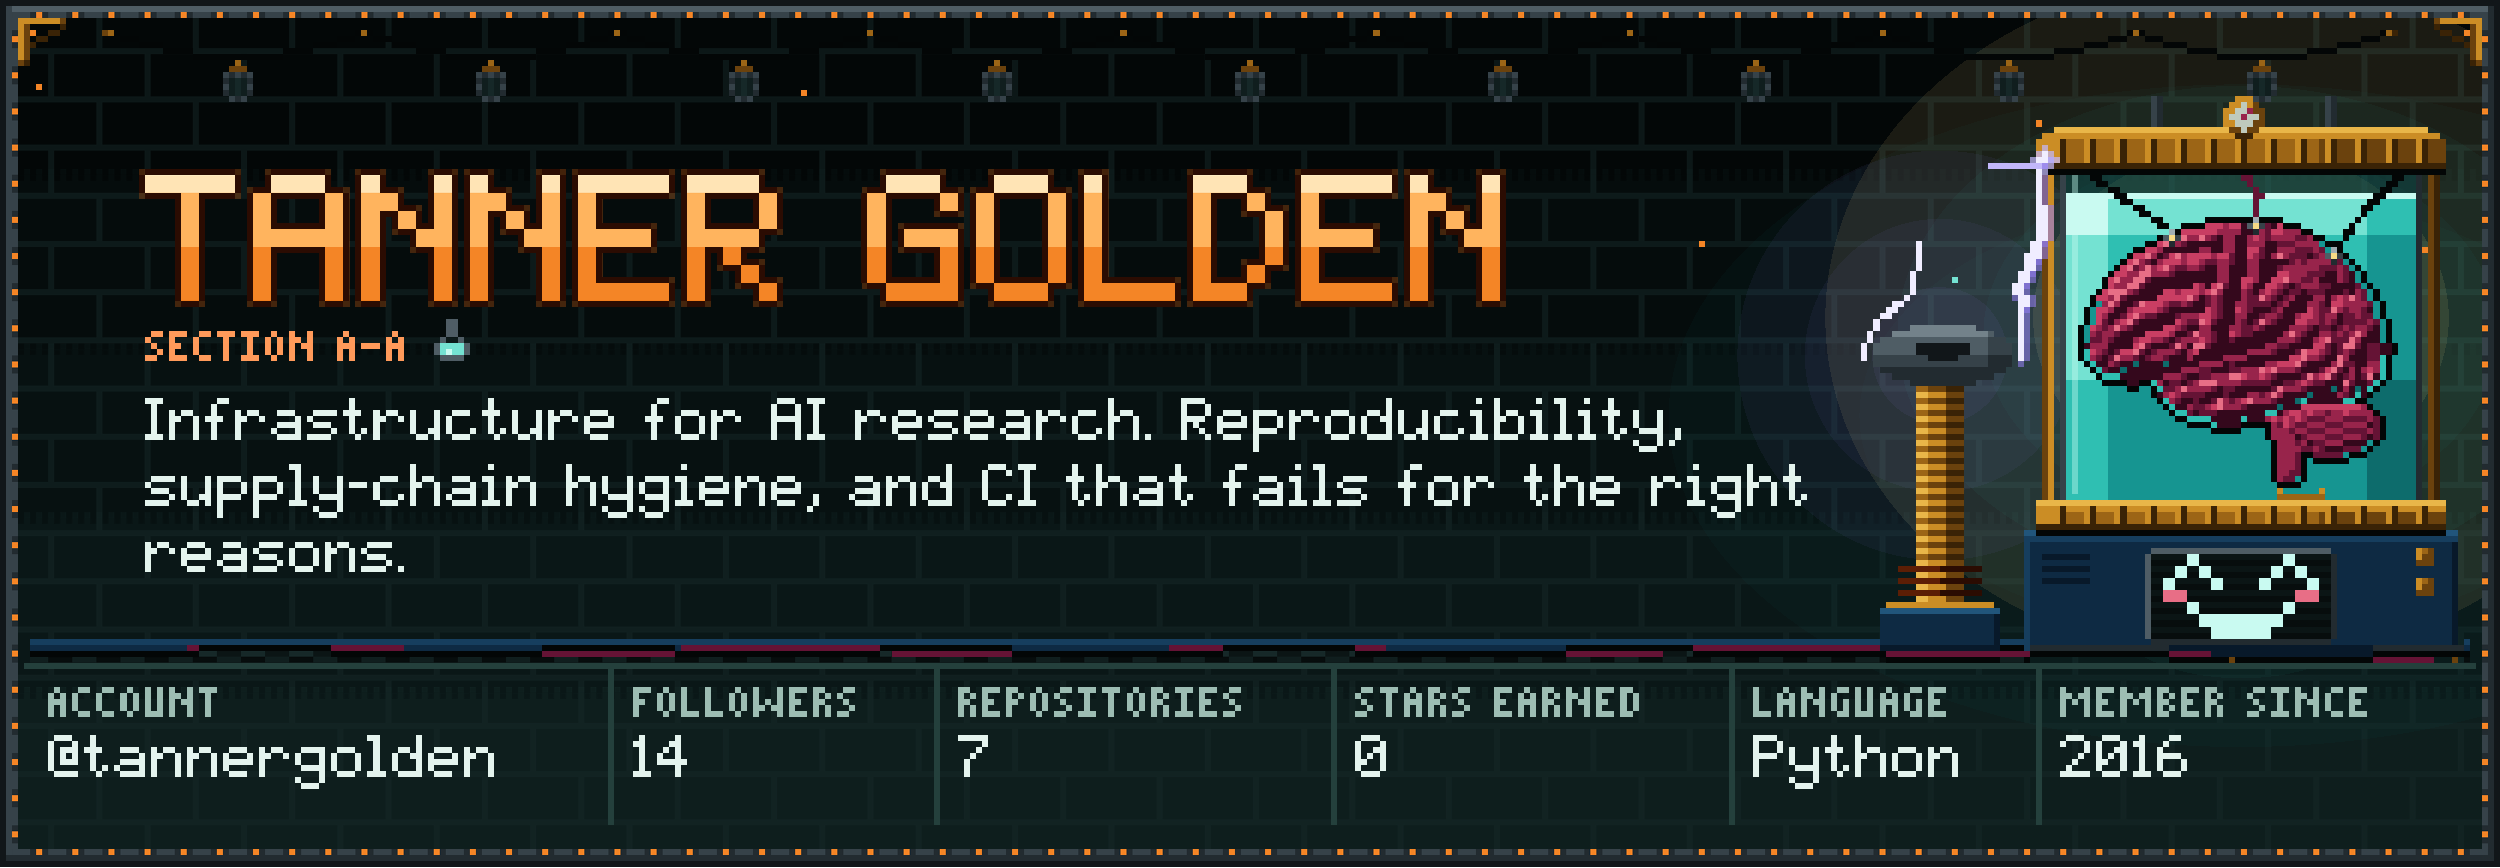
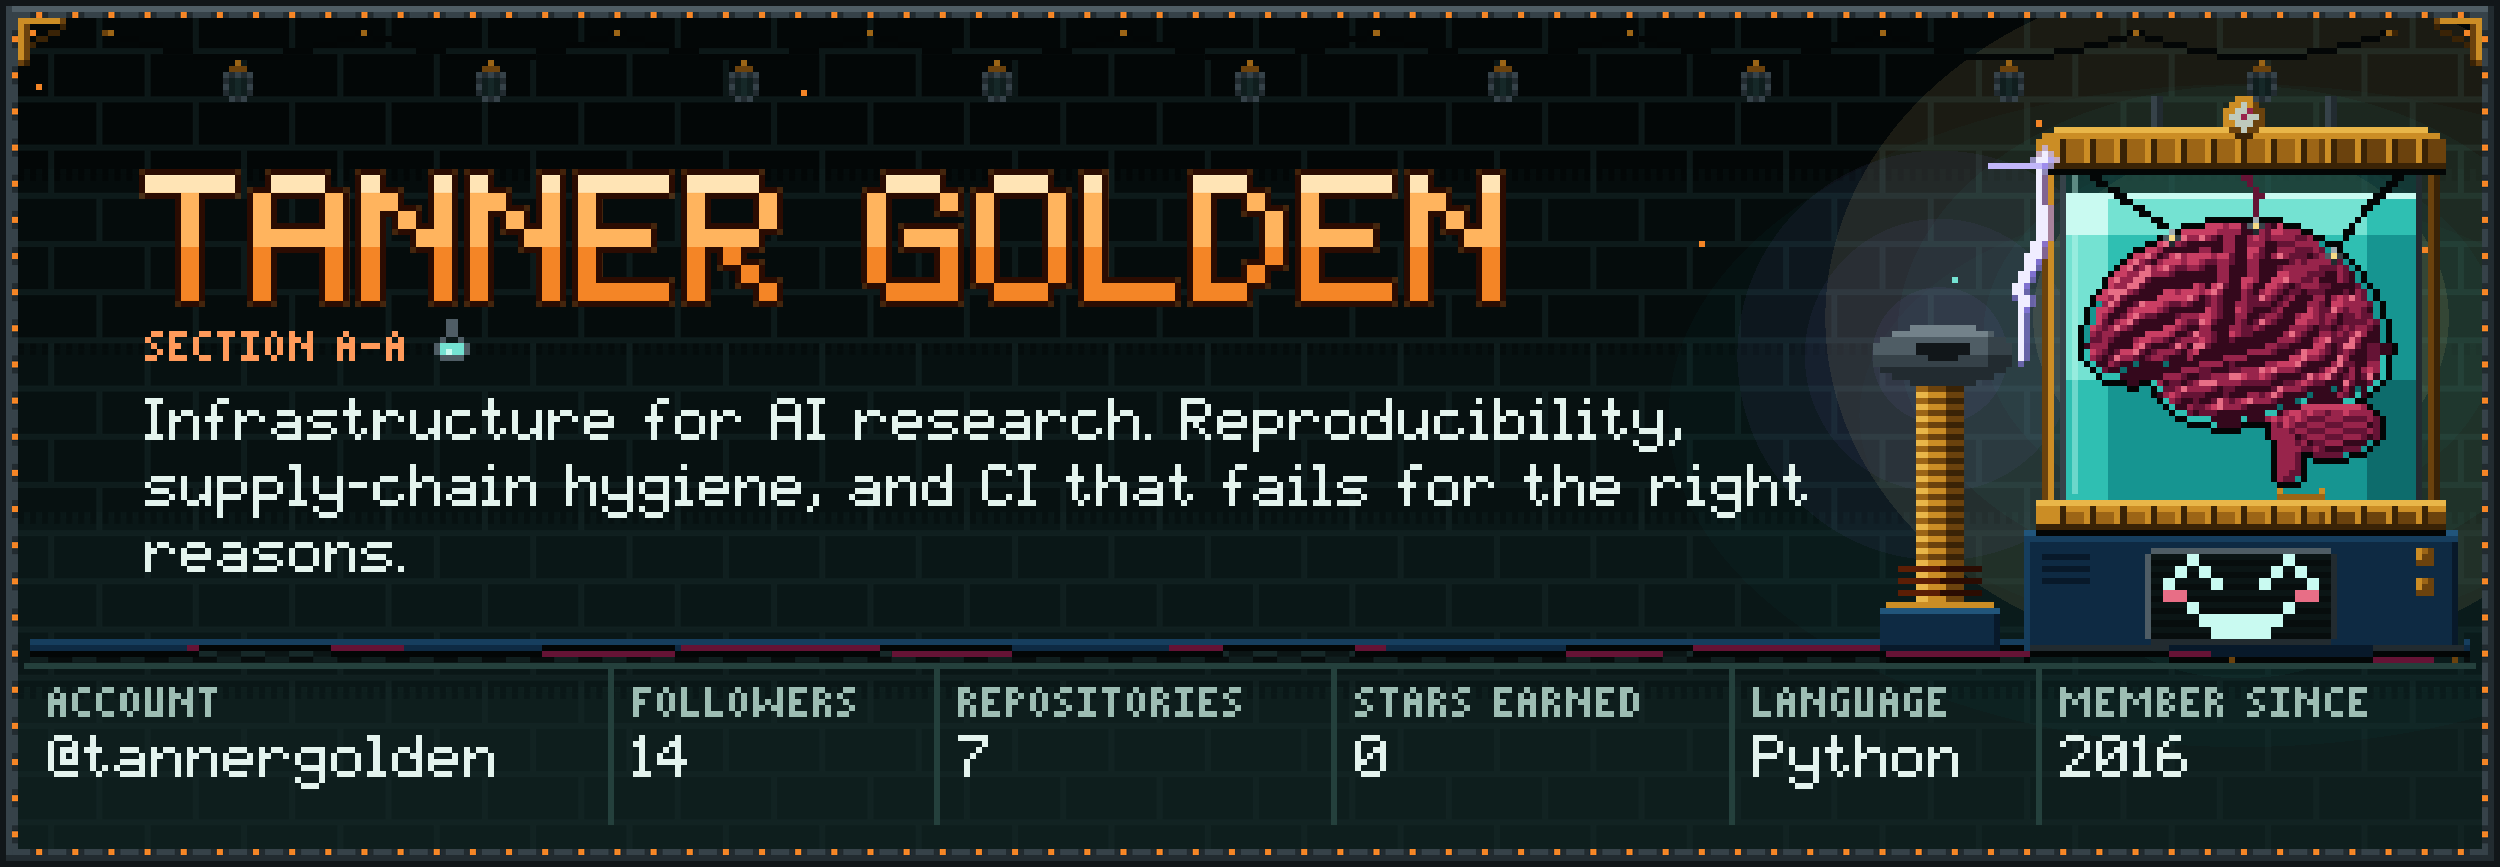
<svg xmlns="http://www.w3.org/2000/svg" width="830" height="288" viewBox="0 0 830 288" role="img" aria-labelledby="t d" shape-rendering="crispEdges">
  <g transform="scale(2)">
    <defs>
      <pattern id="pk1" y="28" width="2" height="2" patternUnits="userSpaceOnUse">
        <rect width="1" height="1" fill="#050C0C" />
        <rect x="1" y="1" width="1" height="1" fill="#030707" />
      </pattern>
      <pattern id="pk2" y="57" width="2" height="2" patternUnits="userSpaceOnUse">
        <rect width="1" height="1" fill="#071111" />
        <rect x="1" y="1" width="1" height="1" fill="#050C0C" />
      </pattern>
      <pattern id="pk3" y="85" width="2" height="2" patternUnits="userSpaceOnUse">
        <rect width="1" height="1" fill="#0A1717" />
        <rect x="1" y="1" width="1" height="1" fill="#071111" />
      </pattern>
      <pattern id="pk4" y="114" width="2" height="2" patternUnits="userSpaceOnUse">
        <rect width="1" height="1" fill="#0E1E1D" />
        <rect x="1" y="1" width="1" height="1" fill="#0A1717" />
      </pattern>
      <pattern id="pt" width="16" height="16" patternUnits="userSpaceOnUse">
        <path stroke="#162828" d="M0 .5h16M0 8.5h16M.5 0v8M8.5 8v8" />
      </pattern>
      <pattern id="frh" width="6" height="1" patternUnits="userSpaceOnUse">
        <path stroke="#222B30" d="M1 .5h1m3 0h1" />
        <path stroke="#364249" d="M2 .5h3" />
        <path stroke="#F48526" d="M0 .5h1" />
      </pattern>
      <pattern id="frv" width="1" height="6" patternUnits="userSpaceOnUse">
        <path stroke="#222B30" d="M0 1.5h1m-1 4h1" />
        <path stroke="#364249" d="M.5 2v3" />
        <path stroke="#F48526" d="M0 .5h1" />
      </pattern>
      <g id="q0">
        <path stroke="#030606" d="M1 .5h1m39 0h1m-40 1h3m33 0h3m-36 1h4m25 0h4m-29 1h5m15 0h5m-20 1h15" />
      </g>
      <g id="q1">
        <path stroke="#101E1E" d="M-.5 3v3m2-3v3" />
        <path stroke="#162828" d="M.5 3v3" />
        <path stroke="#222B30" d="M-1 2.5h1m1 0h1m-4 1h1m3 0h1m-5 2h1m3 0h1m-3 1h1" />
        <path stroke="#364249" d="M-2 2.5h1m1 0h1m1 0h1m-5 2h1m3 0h1m-4 2h1m1 0h1" />
        <path stroke="#6B420D" d="M-1 1.5h3" />
        <path stroke="#9C6516" d="M0 .5h1" />
      </g>
      <path id="q2" d="M0 .5h5m-2.5 .5v6" />
      <path id="q3" d="M1 .5h3m-3.5 .5v2m4-2v2m-4.5 .5h5m-4.5 .5v3m4-3v3" />
      <path id="q4" d="M0 .5h1m3.5-.5v3m-4.5-1.5h2m-1.5 .5v5m1.5-4.5h1m0 1h2m-.5 .5v3" />
      <path id="q5" d="M0 .5h5m-4.5 .5v2m-.5 .5h4m-3.5 .5v2m-.5 .5h5" />
      <path id="q6" d="M0 .5h4m-3.5 .5v2m4-2v2m-4.5 .5h4m-3.5 .5v3m1.5-2.5h1m0 1h1m0 1h1" />
      <path id="q7" d="M1 .5h3m-3.5 .5v5m3.5-4.5h1m-3 2h3m-.5 .5v2m-3.5 .5h4" />
      <path id="q8" d="M1 .5h3m-3.5 .5v5m4-5v5m-3.5 .5h3" />
      <path id="q9" d="M.5 0v6m-.5 .5h5" />
      <path id="q10" d="M0 .5h3m-2.5 .5v5m2.5-4.5h1m.5 .5v3m-1.5 .5h1m-4 1h3" />
      <pattern id="panixie3n" width="4" height="7" patternUnits="userSpaceOnUse">
        <path fill="#FFE4B5" d="M0 0h4v1h-4z" />
        <path fill="#FFB45E" d="M0 1h4v1h-4zM0 2h4v1h-4zM0 3h4v1h-4z" />
        <path fill="#F48526" d="M0 4h4v1h-4zM0 5h4v1h-4zM0 6h4v1h-4z" />
      </pattern>
      <path id="q12" stroke-width="1.67" d="M-.33 .5h5.67m-3.67 1h1.67m-1.67 1h1.67m-1.67 1h1.67m-1.67 1h1.67m-1.67 1h1.67m-1.67 1h1.67" />
      <path id="q13" stroke-width="1.67" d="M.67 .5h3.67m-4.67 1h1.67m2.33 0h1.67m-5.67 1h1.67m2.33 0h1.67m-5.67 1h5.67m-5.67 1h1.67m2.33 0h1.67m-5.67 1h1.67m2.33 0h1.67m-5.67 1h1.67m2.33 0h1.67" />
      <path id="q14" stroke-width="1.67" d="M-.33 .5h1.67m2.33 0h1.67m-5.67 1h2.67m1.33 0h1.67m-5.67 1h1.67m.33 0h1.67m.33 0h1.67m-5.67 1h1.67m1.33 0h2.67m-5.67 1h1.67m2.33 0h1.67m-5.67 1h1.67m2.33 0h1.67m-5.67 1h1.67m2.33 0h1.67" />
      <path id="q15" stroke-width="1.67" d="M-.33 .5h5.67m-5.67 1h1.67m-1.67 1h1.67m-1.67 1h4.67m-4.67 1h1.67m-1.67 1h1.67m-1.67 1h5.67" />
      <path id="q16" stroke-width="1.67" d="M-.33 .5h4.67m-4.67 1h1.67m2.33 0h1.67m-5.67 1h1.67m2.33 0h1.67m-5.67 1h4.67m-4.67 1h1.67m.33 0h1.67m-3.67 1h1.67m1.33 0h1.67m-4.67 1h1.67m2.33 0h1.67" />
      <path id="q17" stroke-width="1.67" d="M.67 .5h3.67m-4.67 1h1.67m2.33 0h1.67m-5.67 1h1.67m-1.67 1h1.67m.33 0h3.67m-5.67 1h1.67m2.33 0h1.67m-5.67 1h1.67m2.33 0h1.67m-4.67 1h4.67" />
      <path id="q18" stroke-width="1.67" d="M.67 .5h3.67m-4.67 1h1.67m2.33 0h1.67m-5.67 1h1.67m2.33 0h1.67m-5.67 1h1.67m2.33 0h1.67m-5.67 1h1.67m2.33 0h1.67m-5.67 1h1.67m2.33 0h1.67m-4.67 1h3.67" />
      <path id="q19" stroke-width="1.67" d="M-.33 .5h1.67m-1.67 1h1.67m-1.67 1h1.67m-1.67 1h1.67m-1.67 1h1.67m-1.67 1h1.67m-1.67 1h5.67" />
      <path id="q20" stroke-width="1.67" d="M-.33 .5h3.67m-3.67 1h1.67m1.33 0h1.67m-4.67 1h1.67m2.33 0h1.67m-5.67 1h1.67m2.33 0h1.67m-5.67 1h1.67m2.33 0h1.67m-5.67 1h1.67m1.33 0h1.67m-4.67 1h3.67" />
      <path id="q21" d="M1 .5h2m-3 1h1m0 1h1m0 1h1m-3 1h2" />
      <path id="q22" d="M0 .5h3m-3 1h1m-1 1h2m-2 1h1m-1 1h3" />
      <path id="q23" d="M1 .5h2m-2.5 .5v3m.5 .5h2" />
      <path id="q24" d="M0 .5h3m-1.5 .5v4" />
      <path id="q25" d="M0 .5h3m-1.5 .5v3m-1.5 .5h3" />
      <path id="q26" d="M1 .5h1m-1.5 .5v3m2-3v3m-1.5 .5h1" />
      <path id="q27" d="M0 .5h1m2.5-.5v2m-3.5-.5h2m-1.5 .5v3m1.5-2.5h2m-.5 .5v2" />
      <path id="q28" d="M1 .5h1m-2 1h1m1 0h1m-3 1h3m-2.5 .5v2m2-2v2" />
      <path id="q29" d="M0 2.5h3" />
      <path id="q30" d="M0 .5h3m-1.5 .5v5m-1.5 .5h3" />
      <path id="q31" d="M0 2.5h1m1 0h2m-4 1h2m2.5-.5v4m-4-3v3" />
      <path id="q32" d="M2 .5h2m-2.5 .5v2m-1.5 .5h3m-1.5 .5v3" />
      <path id="q33" d="M0 2.5h1m1 0h2m-4 1h2m2 0h1m-4.5 .5v3" />
      <path id="q34" d="M1 2.5h3m0 1h1m-4 1h4m-5 1h1m3 0h1m-4 1h4" />
      <path id="q35" d="M1 2.5h4m-5 1h1m0 1h3m0 1h1m-5 1h4" />
      <path id="q36" d="M1.5 0v2m-1.5 .5h3m-1.5 .5v3m1.5-.5h1m-2 1h1" />
      <path id="q37" d="M.5 2v4m4-4v3m-1.5 .5h2m-4 1h2m1 0h1" />
      <path id="q38" d="M1 2.5h3m-3.5 .5v3m3.5-.5h1m-4 1h3" />
      <path id="q39" d="M1 2.5h3m-4 1h1m3 0h1m-5 1h5m-5 1h1m0 1h3" />
      <path id="q40" d="M1 2.5h3m-3.5 .5v3m4-3v3m-3.5 .5h3" />
      <path id="q41" d="M.5 0v3m1.5-.5h2m-4 1h2m2.5-.5v4m-4-3v3" />
      <path id="q42" d="M0 6.5h1" />
      <path id="q43" d="M0 2.5h4m-3.5 .5v2m4-2v2m-4.5 .5h4m-3.5 .5v3" />
      <path id="q44" d="M4.5 0v3m-3.5-.5h2m-2.5 .5v3m2.5-2.5h2m-.5 .5v2m-3.5 .5h4" />
      <path id="q45" d="M1 .5h1m-2 2h2m-.5 .5v3m-1.5 .5h3" />
      <path id="q46" d="M.5 0v3m1.5-.5h2m-4 1h2m2.5-.5v3m-4-2v2m-.5 .5h4" />
      <path id="q47" d="M0 .5h2m-.5 .5v5m-1.5 .5h3" />
      <path id="q48" d="M.5 2v3m4-3v3m-3.5 .5h4m-.5 .5v2m-4.5-.5h1m0 1h3" />
      <path id="q49" d="M1.5 5v2m-1.5 .5h1" />
      <path id="q50" d="M0 3.5h3" />
      <path id="q51" d="M1 2.5h4m-4.5 .5v2m4-2v2m-3.5 .5h4m-.5 .5v2m-4.5-.5h1m0 1h3" />
      <path id="q52" d="M1 .5h3m-3.5 .5v5m3.5-4.5h1m-1 4h1m-4 1h3" />
      <g id="q53">
        <path stroke="#C9FAF1" d="M2 .5h1m7 0h1m-10 1h1m1 0h1m5 0h1m1 0h1m-12 1h1m3 0h1m3 0h1m3 0h1m-11 2h1m7 0h1m-8 1h7m-6 1h5" />
        <path stroke="#E86E86" d="M0 3.5h2m9 0h2" />
      </g>
      <pattern id="pf" width="8" height="2" patternUnits="userSpaceOnUse">
        <path stroke="#162828" d="M0 .5h4" />
        <path stroke="#0B1515" d="M4 .5h4" />
        <path stroke="#070D0D" d="M0 1.5h4" />
        <path stroke="#101E1E" d="M4 1.5h4" />
      </pattern>
      <path id="q55" d="M.5 0v4m2-4v4m-2.5 .5h3" />
      <path id="q56" d="M1 .5h3m-3.5 .5v5m3.5-4.5h1m-3 1h3m-3 1h1m1 0h1m-3 1h3m-4 2h4" />
      <path id="q57" d="M0 .5h3m-3 1h1m-1 1h2m-1.5 .5v2" />
      <path id="q58" d="M.5 0v4m-.5 .5h3" />
      <path id="q59" d="M.5 0v3m4-3v3m-2.5-.5h1m-3 1h2m1 0h2m-5 1h1m3 0h1" />
      <path id="q60" d="M0 .5h2m-2 1h1m1 0h1m-3 1h2m-1.5 .5v2m2-2v2" />
      <path id="q61" d="M1 .5h1m-2 1h2m-.5 .5v4m-1.5 .5h3" />
      <path id="q62" d="M3 .5h1m-2 1h2m-3 1h1m1.5-.5v2m-3.5-.5h1m-1 1h5m-1.5 .5v2" />
      <path id="q63" d="M0 .5h2m-2 1h1m1 0h1m-3 1h2m-1.5 .5v2" />
      <path id="q64" d="M0 .5h5m-1 1h1m-2 1h1m-2 1h1m-1.5 .5v3" />
      <path id="q65" d="M0 .5h2m-1.5 .5v3m2-3v3m-2.5 .5h2" />
      <path id="q66" d="M1 .5h3m-3.5 .5v3m3.5-2.5h1m-2 1h2m-3 1h1m1.5-.5v3m-4.5-1.5h2m-2 1h1m0 1h3" />
      <path id="q67" d="M1 .5h2m-2.5 .5v3m2-2v2m-1.5 .5h2" />
      <path id="q68" d="M0 .5h4m-3.5 .5v2m4-2v2m-4.5 .5h4m-3.5 .5v3" />
      <path id="q69" d="M0 .5h1m3 0h1m-5 1h2m1 0h2m-4.5 .5v3m1.5-2.5h1m1.5-.5v3" />
      <path id="q70" d="M0 .5h2m-2 1h1m1 0h1m-3 1h2m-2 1h1m1 0h1m-3 1h2" />
      <path id="q71" d="M1 .5h3m-4 1h1m3.5-.5v2m-1.5 .5h1m-2 1h1m-2 1h1m-2 1h5" />
      <path id="q72" d="M2 .5h2m-3 1h1m-2 1h1m-1 1h4m-3.5 .5v2m4-2v2m-3.5 .5h3" />
    </defs>
    <rect y="0" width="415" height="29" fill="#030707" />
    <rect y="29" width="415" height="29" fill="#050C0C" />
    <rect y="58" width="415" height="28" fill="#071111" />
    <rect y="86" width="415" height="29" fill="#0A1717" />
    <rect y="115" width="415" height="29" fill="#0E1E1D" />
    <rect y="28" width="415" height="2" fill="url(#pk1)" />
    <rect y="57" width="415" height="2" fill="url(#pk2)" />
    <rect y="85" width="415" height="2" fill="url(#pk3)" />
    <rect y="114" width="415" height="2" fill="url(#pk4)" />
    <rect width="415" height="144" fill="url(#pt)" fill-opacity=".5" />
    <ellipse cx="372" cy="69" rx="95" ry="55" fill="#169591" fill-opacity=".04" />
    <ellipse cx="372" cy="69" rx="63.33" ry="36.67" fill="#169591" fill-opacity=".03" />
    <ellipse cx="372" cy="69" rx="31.67" ry="18.33" fill="#169591" fill-opacity=".04" />
    <ellipse cx="372" cy="52.8" rx="69" ry="57.04" fill="#F7DA86" fill-opacity=".1" />
    <ellipse cx="372" cy="52.8" rx="34.5" ry="28.52" fill="#F7DA86" fill-opacity=".11" />
    <ellipse cx="372" cy="55.5" rx="57" ry="41.25" fill="#2FBFB2" fill-opacity=".05" />
    <ellipse cx="372" cy="55.5" rx="42.75" ry="30.94" fill="#2FBFB2" fill-opacity=".04" />
    <ellipse cx="372" cy="55.5" rx="28.5" ry="20.62" fill="#2FBFB2" fill-opacity=".05" />
    <ellipse cx="372" cy="55.5" rx="14.25" ry="10.31" fill="#2FBFB2" fill-opacity=".07" />
    <ellipse cx="372" cy="99" rx="24" ry="13.6" fill="#2FBFB2" fill-opacity=".05" />
    <ellipse cx="372" cy="99" rx="12" ry="6.8" fill="#2FBFB2" fill-opacity=".05" />
    <ellipse cx="322" cy="59" rx="33.6" ry="34" fill="#8F7BEA" fill-opacity=".06" />
    <ellipse cx="322" cy="59" rx="22.4" ry="22.67" fill="#8F7BEA" fill-opacity=".06" />
    <ellipse cx="322" cy="59" rx="11.2" ry="11.33" fill="#8F7BEA" fill-opacity=".07" />
    <path stroke="#74E2D2" d="M324 46.5h1" />
    <path stroke="#8F7BEA" d="M359 39.5h1" />
    <path stroke="#C2B7FA" d="M359 81.5h1" />
    <path stroke="#F48526" d="M6 14.5h1m126 1h1m204 5h1m-57 20h1m119 1h1" />
    <g stroke="#CC5C12" stroke-opacity=".32">
      <use href="#q12" transform="translate(24 29) scale(3)" />
      <use href="#q13" transform="translate(42 29) scale(3)" />
      <use href="#q14" transform="translate(60 29) scale(3)" />
      <use href="#q14" transform="translate(78 29) scale(3)" />
      <use href="#q15" transform="translate(96 29) scale(3)" />
      <use href="#q16" transform="translate(114 29) scale(3)" />
      <use href="#q17" transform="translate(144 29) scale(3)" />
      <use href="#q18" transform="translate(162 29) scale(3)" />
      <use href="#q19" transform="translate(180 29) scale(3)" />
      <use href="#q20" transform="translate(198 29) scale(3)" />
      <use href="#q15" transform="translate(216 29) scale(3)" />
      <use href="#q14" transform="translate(234 29) scale(3)" />
    </g>
    <rect x="0" y="0" width="415" height="1" fill="#111619" />
    <rect x="0" y="143" width="415" height="1" fill="#111619" />
    <rect x="0" y="0" width="1" height="144" fill="#111619" />
    <rect x="414" y="0" width="1" height="144" fill="#111619" />
    <rect x="1" y="1" width="413" height="1" fill="#4F5D65" />
    <rect x="1" y="1" width="1" height="142" fill="#364249" />
    <rect x="1" y="142" width="413" height="1" fill="#222B30" />
    <rect x="413" y="1" width="1" height="142" fill="#222B30" />
    <rect x="2" y="2" width="411" height="1" fill="url(#frh)" />
    <rect x="2" y="141" width="411" height="1" fill="url(#frh)" />
    <rect x="2" y="3" width="1" height="138" fill="url(#frv)" />
    <rect x="412" y="3" width="1" height="138" fill="url(#frv)" />
    <rect x="5" y="108" width="308" height="2" fill="url(#pf)" />
    <rect x="332" y="108" width="4" height="2" fill="url(#pf)" />
    <rect x="409" y="108" width="1" height="2" fill="url(#pf)" />
    <rect x="5" y="107" width="308" height="1" fill="#0E2A43" />
    <rect x="332" y="107" width="4" height="1" fill="#0E2A43" />
    <rect x="409" y="107" width="1" height="1" fill="#0E2A43" />
    <rect x="5" y="106" width="308" height="1" fill="#163E5E" />
    <rect x="332" y="106" width="4" height="1" fill="#163E5E" />
    <rect x="409" y="106" width="1" height="1" fill="#163E5E" />
    <path fill="#0E2A43" d="M337 90h70v1h-70zm0 1h20v1h-20zm50 0h14v1h-14zm17 0h3v3h-3zm-67 1h2v1h-2zm10 0h9v1h-9zm41 0h13v2h-13zm-51 1h19v1h-19zm0 1h2v1h-2zm10 0h9v1h-9zm41 0h19v2h-19zm-51 1h19v1h-19zm0 1h2v1h-2zm10 0h9v1h-9zm41 0h13v3h-13zm16 0h3v3h-3zm-67 1h19v9h-19zm51 2h19v7h-19zm-76 3h19v5h-19zm25 4h20v1h-20zm50 0h20v1h-20z" />
    <path fill="#169591" d="M393 39h8v8h-8zm-8 1h1v1h-1zm1 1h1v1h-1zm3 2h1v1h-1zm1 1h1v1h-1zm1 1h1v2h-1zm1 2h1v1h-1zm2 0h7v1h-7zm-1 1h1v2h-1zm2 0h6v2h-6zm-47 2h1v1h-1zm46 0h1v3h-1zm2 0h5v3h-5zm-49 1h1v3h-1zm48 2h1v4h-1zm2 0h4v4h-4zm-51 1h1v3h-1zm52 3h3v2h-3zm-1 2h4v4h-4zm-47 5h3v1h-3zm5 0h2v1h-2zm-5 1h7v1h-7zm0 1h8v1h-8zm0 1h9v1h-9zm0 1h10v1h-10zm0 1h11v1h-11zm0 1h13v1h-13zm0 1h17v1h-17zm22 0h4v1h-4zm-22 1h26v1h-26zm0 1h27v7h-27zm43 0h1v1h-1zm-1 1h1v1h-1zm-3 1h1v1h-1zm-6 1h1v1h-1zm7 0h3v1h-3zm-7 1h10v3h-10zm-2 2h1v1h-1zm-31 1h28v3h-28zm32 0h11v1h-11zm-3 1h6v1h-6zm7 0h7v2h-7z" />
+     <path fill="#F0EDFF" d="M339 25h1v1h-1zm-1 1h3v1h-3zm1 1h1v1h-1zm-1 1h1v6h-1zm0 6h2v6h-2zm-1 6h2v2h-2zm-1 2h3v1h-3zm0 1h2v2h-2zm-1 2h2v2h-2zm-1 2h2v2h-2zm1 2h2v2h-2zm0 2h1v9h-1z" />
    <path stroke="#030606" d="M339 28.5h67m-59 1h2m48 0h2m-51 1h2m46 0h2m-48 1h2m43 0h2m-46 1h2m41 0h2m-44 1h2m39 0h2m-41 1h2m36 0h2m-39 1h2m35 0h1m-36 1h2m7 0h8m1 0h4m12 0h1m-34 1h2m2 0h4m13 0h3m8 0h1m-30 1h1m20 0h2m5 0h2m-33 1h1m25 0h2m3 0h1m-34 1h2m28 0h3m-35 1h2m32 0h1m-36 1h1m35 0h1m-38 1h1m37 0h1m-40 1h1m39 0h1m-42 1h1m41.5-.5v2m-43-1v2m43.5-.5h1m-46 1h1m45.5-.5v2m-47-1v2m48-1v3m-49-2v3m50-1v4m-51-3v6m52-3v2m-1 0v4m-50.5-2.5h1m0 1h1m0 1h1m0 1h4m2 0h2m38 0h1m-43 1h2m2.5-.5v2m36.5-1.5h1m-2 1h1m-36 1h1m32 0h2m-34 1h1m33 0h1m-34 1h1m33 0h1m-34 1h2m32.5-.5v4m-32.5-2.5h4m5 0h5m-10 1h5m4.5-.5v2m1 0v7m16.5-6.5h1m-2 1h1m-12 1h2m6 0h3m-10.5 .5v4m1.5-3.5h6m-12 4h4m-44 8h68m-373 19h22m35 0h22m34 0h22m35 0h22m35 0h21m51 0h4m-331 1h28m22 0h35m22 0h34m22 0h35m22 0h35m21 0h32m24 0h23m34 0h16m-97 1h19m4 0h1m23 0h10m1 0h23" />
    <path stroke="#070D0D" d="M357 93.5h30m-30 2h30m-30 2h30m-30 2h30m-30 2h30m-30 2h30m-30 2h30" />
    <path stroke="#08192A" d="M407.5 90v17m-68.5-14.5h8m-8 2h8m-8 2h8m-15.5 5.5v5m-19.5 .5h20m28 0h34m-27 1h27" />
    <path stroke="#08474A" stroke-opacity=".48" d="M343 29.5h4m2 0h23m2 0h23m2 0h2m-58 1h5m2 0h23m1 0h22m2 0h3m-58 1h7m2 0h22m1 0h20m2 0h4" />
    <path stroke="#0B1515" d="M357 92.5h30m-30 2h30m-30 2h30m-30 2h30m-30 2h30m-30 2h30m-30 2h30" />
    <path stroke="#0D6C6C" d="M354 60.5h1m4 0h1m-8 1h1m43 2h5m-14 1h1m3 0h1m3 0h6m-18 1h1m10 0h7m-20 1h1m11 0h8m-23 1h1m15 0h7m-6 1h6m-5 1h5m-5 1h5m-5 1h5m-5 1h5m-6 1h6m-7 1h7m-8 1h8m-8 1h8m-8 1h8m-8 1h8m-8 1h8m-8 1h8m-8 1h8m-8 1h8" />
    <path stroke="#111619" d="M318 57.5h9m-9 1h9m-7 1h5" />
    <path stroke="#163E5E" d="M336 89.5h72m-71.5 .5v18" />
    <path stroke="#21557B" d="M336 88.5h2m68 0h2m-96 13h20" />
    <path stroke="#222B30" d="M358.5 16v5m29-5v5m14 8v54m-27.5-44.5h1m-15 2h1m26 3h1m-58 16h4m-4 1h4m-22 1h21m-19 1h17m-14 1h11m59.5 28.5v14m-30.5 .5h30m-50 1h23m34 0h15" />
    <path stroke="#24403C" d="M4 110.5h407m-309.5 .5v26m54-26v26m66-26v26m66-26v26m51-26v26" />
    <path stroke="#2B0C02" d="M322 94.5h7m-7 2h7m-7 2h7" />
    <path stroke="#2FBFB2" d="M395 33.5h6m-7 1h7m-8 1h8m-8 1h8m-8 1h8m-8 1h8m-51 1h8m28 0h3m1 0h3m-43 1h6m33 0h4m-43 1h4m35 0h4m-43 1h3m37 0h3m-43 1h2m39 0h2m-43 1h1m41 0h1m-46.5 13.5v2m49-1v4m-48.5-2.5h1m0 1h1m0 1h3m-9 1h6m8 0h1m36 0h1m-52 1h7m8 0h1m34 0h1m-51 1h7m41 0h1m-49 1h7m9 0h1m22 0h1m6 0h2m-48 1h7m10 0h1m-18 1h7m11 0h2m13 0h2m-35 1h7m13 0h4m5 0h1m-30 1h7m17 0h1m-25 1h7m-7 1h7m-7 1h7m-7 1h7m-7 1h7m-7 1h7m-7 1h7m-7 1h7m-7 1h7m-7 1h7m-7 1h7m-7 1h7" />
    <path stroke="#34081C" d="M372 37.5h1m4 0h1m-6 1h2m-6 1h1m2 0h2m-10 1h6m2 0h2m3 0h2m-19 1h6m2 0h2m2 0h2m3 0h2m-20 1h1m12 0h2m3 0h1m6 0h1m-27 1h1m13 0h2m2 0h5m-14 1h2m2 0h3m2 0h3m-17 1h7m2 0h3m2 0h3m8 0h2m2.5-.5v2m-33.5-.5h11m2 0h2m3 0h2m8 0h3m-32 1h8m2 0h1m3 0h2m2 0h2m4 0h1m6 0h4m-36 1h4m10 0h3m2 0h1m4 0h1m2 0h1m3 0h3m1 0h1m-38 1h5m7 0h1m3 0h3m6 0h1m2 0h3m2.5-.5v2m-34.5-.5h2m10 0h2m3 0h2m6 0h1m2 0h3m-32 1h2m7 0h6m3 0h2m3 0h3m2 0h4m10 0h1m-44 1h2m6 0h3m8 0h2m2 0h2m4 0h2m7.5-.5v2m-38.5-.5h1m4 0h6m7 0h3m2 0h1m4 0h3m-27 1h5m4 0h2m2 0h3m6 0h4m4 0h1m2 0h1m6 0h1m-43 1h4m5 0h2m5 0h2m4 0h5m4 0h2m8 0h2m-44 1h3m6 0h1m7 0h2m1 0h7m4 0h2m8 0h3m-49 1h1m3 0h4m3 0h3m3 0h1m3 0h9m4 0h4m3.5-.5v2m4.5-1.5h1m2 0h2m-47 1h1m5 0h1m5 0h1m2 0h8m5 0h3m10 0h2m2 0h2m-48 1h1m5 0h1m4 0h3m1 0h5m4 0h7m6 0h2m2 0h3m-45 1h2m2 0h2m1 0h4m1 0h5m4 0h1m1 0h5m7 0h4m4 0h2m-43 1h2m1 0h9m5 0h3m12 0h3m4 0h1m1.5-.5v2m-39.5-.5h7m4 0h2m13 0h4m6 0h1m5 0h1m-42 1h2m4 0h1m2 0h1m14 0h2m7 0h3m2 0h2m-25 1h1m2 0h6m6 0h4m1 0h1m1.5-.5v2m2-2v2m-34.5-.5h1m7 0h3m1 0h3m6 0h4m1 0h4m-26 1h2m1 0h2m11 0h3m2 0h6m-28 1h2m10 0h5m1 0h3m-18 1h1m3 0h8m2 0h1m-12 1h5m1 0h3m-8 1h4m21 0h1m-13 2h1m11 0h1m-11 1h1m5 0h4m-7 1h3" />
    <path stroke="#364249" d="M357.5 16v5m29-5v5m-44 8v54m32.5-45.5h1m-15 2h1m26 3h1m-59 14h3m-3 1h4m-4 1h4m-23 1h9m5 0h5m-19 1h19" />
    <path stroke="#3A2306" d="M10 4.5h1m393 0h1m-397 1h2m9 0h1m41 0h1m41 0h1m41 0h1m41 0h1m41 0h1m41 0h1m41 0h1m41 0h1m41 0h1m7 0h2m-401 1h2m399 0h2m-404 1h1m403 0h1m-406 3h1m405 0h1m-40 12h3m-31.5 .5v4m5-4v4m5-4v4m5-4v4m5-4v4m5-4v4m5-4v4m5-4v4m5-4v4m5-4v4m5-4v4m5-4v4m5-4v4m-62.5 .5h66m-1.5 1.5v54m-81.5-18.5h3m-3 2h3m-3 2h3m-3 2h3m-3 2h3m-3 2h3m-3 2h3m-3 2h3m-3 2h3m-3 2h3m-3 2h3m16.5-.5v3m5-3v3m5-3v3m5-3v3m5-3v3m5-3v3m5-3v3m5-3v3m5-3v3m5-3v3m5-3v3m5-3v3m5-3v3m-79.5-.5h3m12 1h68m-83 1h3m-3 2h3m-3 2h3" />
    <path stroke="#4F5D65" d="M373 37.5h1m-15 2h1m26 3h1m-313 11h2m-2 1h2m-2 1h2m254 0h1m-258 1h1m2 0h1m235 0h18m-257.5 .5v2m5-2v2m233.5-1.5h7m9 0h3m-19 1h7m9 0h3m-257 1h4m280 32h30m-30.5 .5v14" />
    <path stroke="#5C1E05" d="M315 94.5h7m-7 2h7m-7 2h7" />
    <path stroke="#651335" d="M372 29.5h2m-1 1h1m0 1h1m-1 1h2m-1.5 .5v3m2 1v3m-9.5-.5h1m13 0h2m-21 1h1m15 0h3m-5.5 .5v2m5.5-1.5h3m1 0h1m-27 1h1m10.5-.5v2m9.5-1.5h3m1 0h1m-29 1h1m9 0h2m12 0h1m1 0h1m5 0h1m-35 1h1m6 0h2m2 0h1m12 0h1m6 0h3m1.5-.5v3m-29.5-1.5h1m22 0h3m-30 1h1m25 0h2m-29 1h1m13 0h1m9 0h1m1 0h1m3 0h2m4 0h1m-38 1h1m18 0h1m4 0h1m1 0h2m1 0h3m3 0h1m2.5-.5v2m-40.5-.5h1m13.5-.5v2m2-2v4m4.5-3.5h2m2 0h1m1 0h1m-26 1h1m5 0h2m1 0h1m9 0h4m1 0h1m6 0h1m7 0h1m-35 1h1m13 0h1m3 0h1m7 0h2m2 0h1m2 0h1m-41 1h1m3 0h2m3 0h1m13 0h1m2 0h1m6.5-.5v2m3.5-1.5h2m1 0h2m-44.5 .5v2m4.5-1.5h1m8 0h2m2 0h1m4 0h1m1 0h1m2 0h1m9 0h1m1 0h4m1 0h1m-42 1h1m8 0h1m9 0h2m1 0h1m7 0h1m1 0h2m1 0h1m1 0h1m2 0h1m-46 1h1m2 0h1m11 0h1m3.5-.5v2m4.5-1.5h2m8 0h1m4 0h1m1 0h1m-43 1h2m1 0h1m8 0h1m1 0h1m8 0h1m10 0h1m5 0h3m-34 1h1m3 0h1m5 0h1m11 0h2m6.5-.5v2m2-2v2m2.5-1.5h1m1 0h2m-46 1h1m1 0h1m3 0h1m1 0h1m3 0h1m15 0h1m3 0h1m8 0h1m2 0h2m-47 1h1m1 0h1m3 0h1m1 0h1m2 0h1m25 0h1m7 0h2m-44 1h1m18 0h1m11 0h1m6 0h2m-42 1h1m15 0h2m3 0h2m9 0h1m3 0h1m2 0h1m-27 1h1m2 0h2m10 0h1m4 0h1m4 0h1m1 0h1m2 0h1m-33 1h2m1 0h1m8 0h5m2 0h2m3 0h2m4 0h1m2 0h1m-35 1h2m6 0h1m1 0h2m6 0h1m4 0h1m-21 1h4m3 0h1m5 0h1m13 0h1m-29 1h1m2 0h1m2 0h1m2 0h1m6 0h1m-14 1h2m6 0h1m-10 1h1m1 0h3m18 0h1m-4 1h3m3 0h4m1.5-.5v4m-16.5-2.5h1m2 0h2m3 0h3m-9 1h1m2 0h3m3 0h4m-11 1h1m3 0h3m3 0h1m-12 1h1m2 0h2m-4 1h2m1 0h1m3 0h3m-10.5 .5v3m2.5-2.5h5m-9 3h2m-3 1h2m-350 28h2m22 0h12m46 0h33m48 0h9m22 0h5m51 0h31m-222 1h22m36 0h20m92 0h16m37 0h24m23 0h7m27 1h10" />
    <path stroke="#6B420D" d="M10 3.5h1m393 0h1m-400.5 .5v6m406-6v6m-393.5-4.5h1m41 0h1m41 0h1m41 0h1m41 0h1m41 0h1m41 0h1m41 0h1m41 0h1m41 0h1m-393 5h1m407 0h1m-38 7h1m-1 1h2m-1 1h1m-2 1h2m-6 1h2m1 0h2m10.5 1.5v4m2.5-3.5h3m2 0h3m2 0h3m2 0h3m-18 1h3m2 0h3m2 0h3m2 0h3m-18 1h3m2 0h3m2 0h3m2 0h3m-18 1h3m2 0h3m2 0h3m2 0h3m-66.5 2.5v5m64-5v54m-64-43v43m-19.5-18.5h3m0 1h3m-6 1h3m0 1h3m-6 1h3m0 1h3m-6 1h3m0 1h3m-6 1h3m0 1h3m-6 1h3m0 1h3m-6 1h3m0 1h3m-6 1h3m0 1h3m-6 1h3m0 1h3m-6 1h3m0 1h3m-6 1h3m0 1h3m59.5-.5v2m2.5-1.5h3m2 0h3m2 0h3m2 0h3m-86 1h3m65 0h3m2 0h3m2 0h3m2 0h3m-83 1h3m-6 1h3m0 1h3m-6 1h3m0 1h3m77 0h1m-84 1h3m79 0h2m-81 1h3m75 0h3m-81 2h3m77 1h1m-81 1h3m76 0h2m-3 1h3m-81 1h3m44 10h1m36 0h1" />
    <path stroke="#73828A" d="M317 54.5h11m-14 1h16" />
    <path stroke="#74E2D2" d="M350 33.5h2m2 0h20m1 0h18m-43 1h4m2 0h18m1 0h17m-42 1h5m2 0h17m1 0h17m-42 1h7m2 0h7m13 0h12m1 0h1m-43 1h8m2 0h2m20 0h8m1 0h2m-43 1h10m24 0h5m2 0h2m-50 1h7m-7 1h7m-7 1h7m-7 1h7m-7 1h7m-7 1h7m-7 1h7m-7 1h6m-6 1h6m-6 1h5m-5 1h4m-4 1h4m-4 1h3m-3 1h3m-3 1h3m-3 1h2m-2 1h2m-2 1h2m-272 1h4m266 0h2m-272 1h1m1 0h2m266 0h2m-2 1h2m-2 1h3m-3 1h4m-4 1h5" />
    <path stroke="#8F7BEA" stroke-opacity=".6" d="M338 44.5h1m-2 2h1m-2 2h1m-3 1h1m2.5-.5v2m-1 1v8m-1.5 .5h1" />
    <path stroke="#8F7BEA" stroke-opacity=".84" d="M338 43.5h1m-2 2h1m-2 2h1m-1 4h1" />
    <path stroke="#98244B" d="M373 18.5h1m-2 1h1m-4 18h1m-2 1h4m3.5-.5v2m3.5-1.5h3m-19 1h2m1 0h1m2 0h2m2 0h1m3 0h4m2 0h1m-23 1h1m7 0h2m2 0h3m5 0h4m-27 1h1m6 0h2m2 0h2m7 0h3m3 0h1m-28 1h1m4.5-.5v2m4.5-1.5h1m6 0h1m2 0h1m1 0h1m5 0h1m-30.5 .5v2m2.5-1.5h1m6 0h1m2 0h2m3 0h2m6 0h1m1 0h4m-30 1h1m2 0h1m2 0h2m3 0h2m3 0h2m4 0h6m3.5-.5v3m-35.5-1.5h2m2 0h3m8 0h2m3 0h2m5 0h3m-31 1h2m14 0h2m4 0h1m5 0h2m2 0h1m-34 1h2m12.5-.5v2m7.5-1.5h1m4 0h1m3 0h3m-32 1h1m7 0h1m6 0h1m3.5-.5v2m2.5-1.5h1m1 0h1m13.5-.5v2m-41.5-.5h1m13 0h1m2.5-.5v4m8.5-3.5h1m3 0h1m3 0h2m1 0h1m1 0h1m-41 1h1m1 0h1m7 0h1m2 0h1m8 0h2m6 0h1m3 0h2m4 0h4m-43 1h1m2 0h1m4 0h1m13 0h1m5 0h1m5.5-.5v2m3.5-1.5h1m1 0h2m-43 1h1m5 0h1m6 0h3m6 0h2m3 0h2m3 0h1m4 0h2m3 0h1m-41 1h1m10 0h1m8 0h1m4 0h1m6 0h2m1 0h1m6 0h1m-46 1h1m1 0h1m1 0h1m8 0h1m3 0h2m3 0h2m2 0h1m5 0h3m6 0h1m1 0h2m-46 1h1m1 0h2m9 0h1m4 0h2m4 0h1m7 0h1m1 0h1m3 0h2m1 0h1m1 0h1m1 0h1m-44 1h1m4 0h1m2 0h2m3 0h3m1 0h1m11 0h3m3 0h1m6 0h1m-45 1h3m12 0h1m13 0h2m-30 1h1m9 0h3m2.5-.5v2m9.5-1.5h4m8 0h1m3.5-.5v2m-42.5-.5h1m4 0h2m3 0h2m10 0h4m10 0h2m-35 1h1m14 0h4m7 0h2m9 0h1m5 0h2m-33 1h3m7 0h3m3 0h3m9.5-.5v2m1.5-1.5h1m1 0h1m-36 1h3m5 0h3m3 0h2m1 0h1m7 0h1m-27 1h1m5 0h1m3 0h4m9 0h1m1 0h1m-22.5 .5v2m1.5-1.5h4m12 0h3m7 0h1m-31 1h1m13 0h2m1 0h1m1 0h1m9 0h1m-29 1h1m8 0h1m1 0h1m2 0h3m-14 1h1m2 0h1m2 0h3m20 0h1m-14 1h1m2.5-.5v2m1.5-1.5h2m1 0h2m1 0h4m-18 1h1m1 0h1m1.5-.5v2m5.5-1.5h3m4 0h1m-17 1h1m5 0h3m3 0h4m-16 1h3m1 0h2m3 0h3m4 0h1m-17 1h4m2 0h3m3 0h3m-14 1h3m1 0h1m3 0h3m-11 1h4m2 0h1m-7 1h3m-3 1h3m-3 1h3m-3 1h2m-2 1h1" />
    <path stroke="#9C6516" d="M18 5.5h1m41 0h1m41 0h1m41 0h1m41 0h1m41 0h1m41 0h1m41 0h1m41 0h1m41 0h1m-54 18h3m2 0h3m2 0h3m2 0h3m2 0h3m2 0h3m2 0h3m2 0h3m2 0h2m-42 1h3m2 0h3m2 0h3m2 0h3m2 0h3m2 0h3m2 0h3m2 0h3m2 0h2m-42 1h3m2 0h3m2 0h3m2 0h3m2 0h3m2 0h3m2 0h3m2 0h3m2 0h2m-42 1h3m2 0h3m2 0h3m2 0h3m2 0h3m2 0h3m2 0h3m2 0h3m2 0h2m-67 38h2m-2 2h2m-2 2h2m-2 2h2m-2 2h2m-2 2h2m-2 2h2m-2 2h2m-2 2h2m-2 2h2m58 0h8m-68 2h2m23 1h3m2 0h3m2 0h3m2 0h3m2 0h3m2 0h3m2 0h3m2 0h3m2 0h2m-67 1h2m23 0h3m2 0h3m2 0h3m2 0h3m2 0h3m2 0h3m2 0h3m2 0h3m2 0h2m-67 2h2m-2 2h2m82 1h1m-85 1h2m82 4h1" />
    <path stroke="#A0ADB3" d="M374 36.5h1m-15 2h1m26 3h1" />
    <path stroke="#BFCABD" d="M372 17.5h1m-2 1h2m-3 1h2m1 0h2m-4 1h3m-2 1h1" />
    <path stroke="#C2B7FA" d="M330 27.5h9" />
    <path stroke="#C2B7FA" stroke-opacity=".72" d="M337 26.5h1" />
    <path stroke="#C93E63" d="M366 37.5h3m1 0h2m6 0h1m-17 1h6m9 0h2m-5 1h1m-17 1h1m-3 1h2m15 0h2m-21 1h2m4 0h1m2 0h4m1 0h2m3 0h1m-21 1h1m5 0h3m1 0h2m-13 1h1m5 0h1m-8 1h2m25 0h2m-29.5 .5v2m21.5-1.5h2m3 0h2m-15 1h1m2 0h1m4 0h1m3 0h2m-29 1h1m9 0h2m1 0h3m1 0h1m9 0h1m-29 1h2m8 0h5m25 0h1m-33 1h3m28 0h2m-41 1h2m4 0h4m8 0h1m4 0h1m11 0h1m-35.5 .5v2m4.5-1.5h1m11 0h2m15 0h2m-32 1h1m8 0h1m4 0h1m14 0h2m-36 1h1m11 0h2m-5 1h4m10 0h1m-16 1h2m8 0h1m19 0h1m-32 1h1m29 0h2m-39 1h1m4 0h2m10 0h1m18 0h2m-5 1h2m-4 1h3m-5 1h1m9 0h1m6 0h1m-22 1h1m2 0h1m9 0h1m-4 1h1m-23 2h1m11 1h1m-6 1h1m14 0h10m-12 1h2m1 0h1m5 0h1m-13 1h1m1.5-.5v2m1.5-1.5h1" />
    <path stroke="#C9FAF1" d="M343 32.5h8m2 0h21m2 0h18m2 0h5m-58 1h7m-7 1h7m-7 1h7m-7 1h7m-7 1h7m-7 1h7m-276 20h1" />
    <path stroke="#CB8D25" d="M3 3.5h7m395 0h7m-408.5 .5v6m408-6v6m-40.5 6.5h3m-4 1h2m1 0h1m-5 1h2m-2 1h1m-1 1h2m-32 2h32m3 0h31m-67 1h4m4.5-.5v4m5-4v4m5-4v4m5-4v4m5-4v4m5-4v4m5-4v4m5-4v4m5-4v4m5-4v4m5-4v4m5-4v4m-63.5-2.5h4m-4 1h1m1 0h2m-1 1h1m-1.5 2.5v54m-20.5-17.5h3m-3 2h3m-3 2h3m-3 2h3m-3 2h3m-3 2h3m-3 2h3m-3 2h3m-3 2h3m55 0h1m6 0h1m-66 2h3m15 1h4m1 0h4m1 0h4m1 0h4m1 0h4m1 0h4m1 0h4m1 0h4m1 0h4m1 0h4m1 0h4m1 0h4m1 0h4m1 0h3m-86 1h3m15 0h4m4.5-.5v2m5-2v2m5-2v2m5-2v2m5-2v2m5-2v2m5-2v2m5-2v2m5-2v2m5-2v2m5-2v2m5-2v2m-63.5-.5h4m-22 1h3m-3 2h3m-3 2h3m78.5-.5v2m-81.5 .5h3m-3 2h3m78.5 .5v2m-81.5-.5h3m-3 2h3m-10 1h18" />
    <path stroke="#E86E86" d="M362 39.5h1m2 0h1m-7 1h1m-4 2h1m4 0h1m16 0h1m-25 1h1m-2 1h1m2 0h1m2 0h1m-5 1h2m-6 1h1m2 0h2m23 0h1m-27 1h2m13 0h1m-19 1h3m14 0h1m-17 1h1m11 0h1m11 0h1m14 0h1m-41 1h1m4 0h1m31 1h1m-34 1h1m-2 1h1m11 0h1m9 0h1m-25 1h1m12 1h1m15 0h1m10 0h1m-6 1h1m3 0h1m-36 1h1m5 0h1m2 0h2m23 0h2m-37 1h1m27.5-.5v2m-31.5-.5h1m36.5-.5v2m-7.5-.5h1m-7 1h1m1 0h1m9 0h1m-18 1h2m11 0h1m2 0h1m6 0h1m-29 1h3m21 0h1m-28 1h1m15 0h1m-2 1h1m-9.5 .5v2m4.5-1.5h1" />
    <path stroke="#E9B649" d="M341 21.5h29m5 0h28m-85 44h2m-2 2h2m-2 2h2m-2 2h2m-2 2h2m-2 2h2m-2 2h2m-2 2h2m-2 2h2m-2 2h2m18 0h68m-88 2h2m-2 2h2m-2 2h2m-2 2h2m-2 2h2m-2 2h2m-2 2h2m-2 2h2" />
-     <path stroke="#F0EDFF" d="M339 25.5h1m-2 1h3m-2 1h1m-1.5 .5v6m-.5 .5h2m-2 1h2m-2 1h2m-2 1h2m-2 1h2m-2 1h2m-21.5 .5v5m18.5-4.5h2m-2 1h2m-3 1h3m-3 1h2m-2 1h2m-20.5 .5v4m17.5-3.5h2m-2 1h2m-3 1h2m-2 1h2m-20 1h1m18 0h2m-23 1h2m19 0h2m-24 1h2m20.5-.5v9m-23.5-7.5h2m-2.5 .5v2m-1 0v2m-1 0v3" />
    <path stroke="#F48526" d="M5 5.5h1m403 0h1" />
    <path stroke="#F7DA86" d="M374 37.5h1m-15 2h1m26 3h1" />
    <use href="#q53" transform="translate(359 92) scale(2)" />
    <g transform="translate(0 5)">
      <use href="#q0" x="18" />
      <use href="#q0" x="60" />
      <use href="#q0" x="102" />
      <use href="#q0" x="144" />
      <use href="#q0" x="186" />
      <use href="#q0" x="228" />
      <use href="#q0" x="270" />
      <use href="#q0" x="312" />
      <use href="#q0" x="354" />
    </g>
    <g transform="translate(0 10)">
      <use href="#q1" x="39" />
      <use href="#q1" x="81" />
      <use href="#q1" x="123" />
      <use href="#q1" x="165" />
      <use href="#q1" x="207" />
      <use href="#q1" x="249" />
      <use href="#q1" x="291" />
      <use href="#q1" x="333" />
      <use href="#q1" x="375" />
    </g>
    <g stroke="#2B0C02">
      <use href="#q2" transform="translate(23 29) scale(3)" />
      <use href="#q3" transform="translate(41 29) scale(3)" />
      <use href="#q4" transform="translate(59 29) scale(3)" />
      <use href="#q4" transform="translate(77 29) scale(3)" />
      <use href="#q5" transform="translate(95 29) scale(3)" />
      <use href="#q6" transform="translate(113 29) scale(3)" />
      <use href="#q7" transform="translate(143 29) scale(3)" />
      <use href="#q8" transform="translate(161 29) scale(3)" />
      <use href="#q9" transform="translate(179 29) scale(3)" />
      <use href="#q10" transform="translate(197 29) scale(3)" />
      <use href="#q5" transform="translate(215 29) scale(3)" />
      <use href="#q4" transform="translate(233 29) scale(3)" />
      <use href="#q2" transform="translate(25 29) scale(3)" />
      <use href="#q3" transform="translate(43 29) scale(3)" />
      <use href="#q4" transform="translate(61 29) scale(3)" />
      <use href="#q4" transform="translate(79 29) scale(3)" />
      <use href="#q5" transform="translate(97 29) scale(3)" />
      <use href="#q6" transform="translate(115 29) scale(3)" />
      <use href="#q7" transform="translate(145 29) scale(3)" />
      <use href="#q8" transform="translate(163 29) scale(3)" />
      <use href="#q9" transform="translate(181 29) scale(3)" />
      <use href="#q10" transform="translate(199 29) scale(3)" />
      <use href="#q5" transform="translate(217 29) scale(3)" />
      <use href="#q4" transform="translate(235 29) scale(3)" />
      <use href="#q2" transform="translate(24 28) scale(3)" />
      <use href="#q3" transform="translate(42 28) scale(3)" />
      <use href="#q4" transform="translate(60 28) scale(3)" />
      <use href="#q4" transform="translate(78 28) scale(3)" />
      <use href="#q5" transform="translate(96 28) scale(3)" />
      <use href="#q6" transform="translate(114 28) scale(3)" />
      <use href="#q7" transform="translate(144 28) scale(3)" />
      <use href="#q8" transform="translate(162 28) scale(3)" />
      <use href="#q9" transform="translate(180 28) scale(3)" />
      <use href="#q10" transform="translate(198 28) scale(3)" />
      <use href="#q5" transform="translate(216 28) scale(3)" />
      <use href="#q4" transform="translate(234 28) scale(3)" />
      <use href="#q2" transform="translate(24 30) scale(3)" />
      <use href="#q3" transform="translate(42 30) scale(3)" />
      <use href="#q4" transform="translate(60 30) scale(3)" />
      <use href="#q4" transform="translate(78 30) scale(3)" />
      <use href="#q5" transform="translate(96 30) scale(3)" />
      <use href="#q6" transform="translate(114 30) scale(3)" />
      <use href="#q7" transform="translate(144 30) scale(3)" />
      <use href="#q8" transform="translate(162 30) scale(3)" />
      <use href="#q9" transform="translate(180 30) scale(3)" />
      <use href="#q10" transform="translate(198 30) scale(3)" />
      <use href="#q5" transform="translate(216 30) scale(3)" />
      <use href="#q4" transform="translate(234 30) scale(3)" />
    </g>
    <g stroke="url(#panixie3n)">
      <use href="#q2" transform="translate(24 29) scale(3)" />
      <use href="#q3" transform="translate(42 29) scale(3)" />
      <use href="#q4" transform="translate(60 29) scale(3)" />
      <use href="#q4" transform="translate(78 29) scale(3)" />
      <use href="#q5" transform="translate(96 29) scale(3)" />
      <use href="#q6" transform="translate(114 29) scale(3)" />
      <use href="#q7" transform="translate(144 29) scale(3)" />
      <use href="#q8" transform="translate(162 29) scale(3)" />
      <use href="#q9" transform="translate(180 29) scale(3)" />
      <use href="#q10" transform="translate(198 29) scale(3)" />
      <use href="#q5" transform="translate(216 29) scale(3)" />
      <use href="#q4" transform="translate(234 29) scale(3)" />
    </g>
    <g stroke="#FF9A5A">
      <g transform="translate(0 55)">
        <use href="#q21" x="24" />
        <use href="#q22" x="28" />
        <use href="#q23" x="32" />
        <use href="#q24" x="36" />
        <use href="#q25" x="40" />
        <use href="#q26" x="44" />
        <use href="#q27" x="48" />
        <use href="#q28" x="56" />
        <use href="#q29" x="60" />
        <use href="#q28" x="64" />
      </g>
    </g>
    <g stroke="#E4F4EE">
      <g transform="translate(0 66)">
        <use href="#q30" x="24" />
        <use href="#q31" x="28" />
        <use href="#q32" x="34" />
        <use href="#q33" x="39" />
        <use href="#q34" x="45" />
        <use href="#q35" x="51" />
        <use href="#q36" x="57" />
        <use href="#q33" x="62" />
        <use href="#q37" x="68" />
        <use href="#q38" x="74" />
        <use href="#q36" x="80" />
        <use href="#q37" x="85" />
        <use href="#q33" x="91" />
        <use href="#q39" x="97" />
        <use href="#q32" x="107" />
        <use href="#q40" x="112" />
        <use href="#q33" x="118" />
        <use href="#q3" x="128" />
        <use href="#q30" x="134" />
        <use href="#q33" x="142" />
        <use href="#q39" x="148" />
        <use href="#q35" x="154" />
        <use href="#q39" x="160" />
        <use href="#q34" x="166" />
        <use href="#q33" x="172" />
        <use href="#q38" x="178" />
        <use href="#q41" x="184" />
        <use href="#q42" x="190" />
        <use href="#q6" x="196" />
        <use href="#q39" x="202" />
        <use href="#q43" x="208" />
        <use href="#q33" x="214" />
        <use href="#q40" x="220" />
        <use href="#q44" x="226" />
        <use href="#q37" x="232" />
        <use href="#q38" x="238" />
        <use href="#q45" x="244" />
        <use href="#q46" x="248" />
        <use href="#q45" x="254" />
        <use href="#q47" x="258" />
        <use href="#q45" x="262" />
        <use href="#q36" x="266" />
        <use href="#q48" x="271" />
        <use href="#q49" x="277" />
      </g>
      <g transform="translate(0 77)">
        <use href="#q35" x="24" />
        <use href="#q37" x="30" />
        <use href="#q43" x="36" />
        <use href="#q43" x="42" />
        <use href="#q47" x="48" />
        <use href="#q48" x="52" />
        <use href="#q50" x="58" />
        <use href="#q38" x="62" />
        <use href="#q41" x="68" />
        <use href="#q34" x="74" />
        <use href="#q45" x="80" />
        <use href="#q31" x="84" />
        <use href="#q41" x="94" />
        <use href="#q48" x="100" />
        <use href="#q51" x="106" />
        <use href="#q45" x="112" />
        <use href="#q39" x="116" />
        <use href="#q31" x="122" />
        <use href="#q39" x="128" />
        <use href="#q49" x="134" />
        <use href="#q34" x="141" />
        <use href="#q31" x="147" />
        <use href="#q44" x="153" />
        <use href="#q52" x="163" />
        <use href="#q30" x="169" />
        <use href="#q36" x="177" />
        <use href="#q41" x="182" />
        <use href="#q34" x="188" />
        <use href="#q36" x="194" />
        <use href="#q32" x="203" />
        <use href="#q34" x="208" />
        <use href="#q45" x="214" />
        <use href="#q47" x="218" />
        <use href="#q35" x="222" />
        <use href="#q32" x="232" />
        <use href="#q40" x="237" />
        <use href="#q33" x="243" />
        <use href="#q36" x="253" />
        <use href="#q41" x="258" />
        <use href="#q39" x="264" />
        <use href="#q33" x="274" />
        <use href="#q45" x="280" />
        <use href="#q51" x="284" />
        <use href="#q41" x="290" />
        <use href="#q36" x="296" />
      </g>
      <g transform="translate(0 88)">
        <use href="#q33" x="24" />
        <use href="#q39" x="30" />
        <use href="#q34" x="36" />
        <use href="#q35" x="42" />
        <use href="#q40" x="48" />
        <use href="#q31" x="54" />
        <use href="#q35" x="60" />
        <use href="#q42" x="66" />
      </g>
      <g transform="translate(0 122)">
        <use href="#q56" x="8" />
        <use href="#q36" x="14" />
        <use href="#q34" x="19" />
        <use href="#q31" x="25" />
        <use href="#q31" x="31" />
        <use href="#q39" x="37" />
        <use href="#q33" x="43" />
        <use href="#q51" x="49" />
        <use href="#q40" x="55" />
        <use href="#q47" x="61" />
        <use href="#q44" x="65" />
        <use href="#q39" x="71" />
        <use href="#q31" x="77" />
        <use href="#q61" x="105" />
        <use href="#q62" x="109" />
        <use href="#q64" x="159" />
        <use href="#q66" x="225" />
        <use href="#q68" x="291" />
        <use href="#q48" x="297" />
        <use href="#q36" x="303" />
        <use href="#q41" x="308" />
        <use href="#q40" x="314" />
        <use href="#q31" x="320" />
        <use href="#q71" x="342" />
        <use href="#q66" x="348" />
        <use href="#q61" x="354" />
        <use href="#q72" x="358" />
      </g>
    </g>
    <g stroke="#9DBDB3">
      <g transform="translate(0 114)">
        <use href="#q28" x="8" />
        <use href="#q23" x="12" />
        <use href="#q23" x="16" />
        <use href="#q26" x="20" />
        <use href="#q55" x="24" />
        <use href="#q27" x="28" />
        <use href="#q24" x="33" />
        <use href="#q57" x="105" />
        <use href="#q26" x="109" />
        <use href="#q58" x="113" />
        <use href="#q58" x="117" />
        <use href="#q26" x="121" />
        <use href="#q59" x="125" />
        <use href="#q22" x="131" />
        <use href="#q60" x="135" />
        <use href="#q21" x="139" />
        <use href="#q60" x="159" />
        <use href="#q22" x="163" />
        <use href="#q63" x="167" />
        <use href="#q26" x="171" />
        <use href="#q21" x="175" />
        <use href="#q25" x="179" />
        <use href="#q24" x="183" />
        <use href="#q26" x="187" />
        <use href="#q60" x="191" />
        <use href="#q25" x="195" />
        <use href="#q22" x="199" />
        <use href="#q21" x="203" />
        <use href="#q21" x="225" />
        <use href="#q24" x="229" />
        <use href="#q28" x="233" />
        <use href="#q60" x="237" />
        <use href="#q21" x="241" />
        <use href="#q22" x="248" />
        <use href="#q28" x="252" />
        <use href="#q60" x="256" />
        <use href="#q27" x="260" />
        <use href="#q22" x="265" />
        <use href="#q65" x="269" />
        <use href="#q58" x="291" />
        <use href="#q28" x="295" />
        <use href="#q27" x="299" />
        <use href="#q67" x="304" />
        <use href="#q55" x="308" />
        <use href="#q28" x="312" />
        <use href="#q67" x="316" />
        <use href="#q22" x="320" />
        <use href="#q69" x="342" />
        <use href="#q22" x="348" />
        <use href="#q69" x="352" />
        <use href="#q70" x="358" />
        <use href="#q22" x="362" />
        <use href="#q60" x="366" />
        <use href="#q21" x="373" />
        <use href="#q25" x="377" />
        <use href="#q27" x="381" />
        <use href="#q23" x="386" />
        <use href="#q22" x="390" />
      </g>
    </g>
    <path stroke="#8F7BEA" stroke-opacity=".6" d="M340 26.5h1m-1.5 2.5v5m1 0v6m-1 1v2" />
    <path stroke="#8F7BEA" stroke-opacity=".84" d="M339 27.5h1m-1 13h1" />
    <path stroke="#C2B7FA" stroke-opacity=".72" d="M339 24.5h1m-2 1h1m1 0h1m0 1h1m-4 1h1m1 0h1m-2 1h1" />
    <rect x="344" y="29" width="1" height="53" fill="#C9FAF1" fill-opacity=".4" />
  </g>
</svg>
